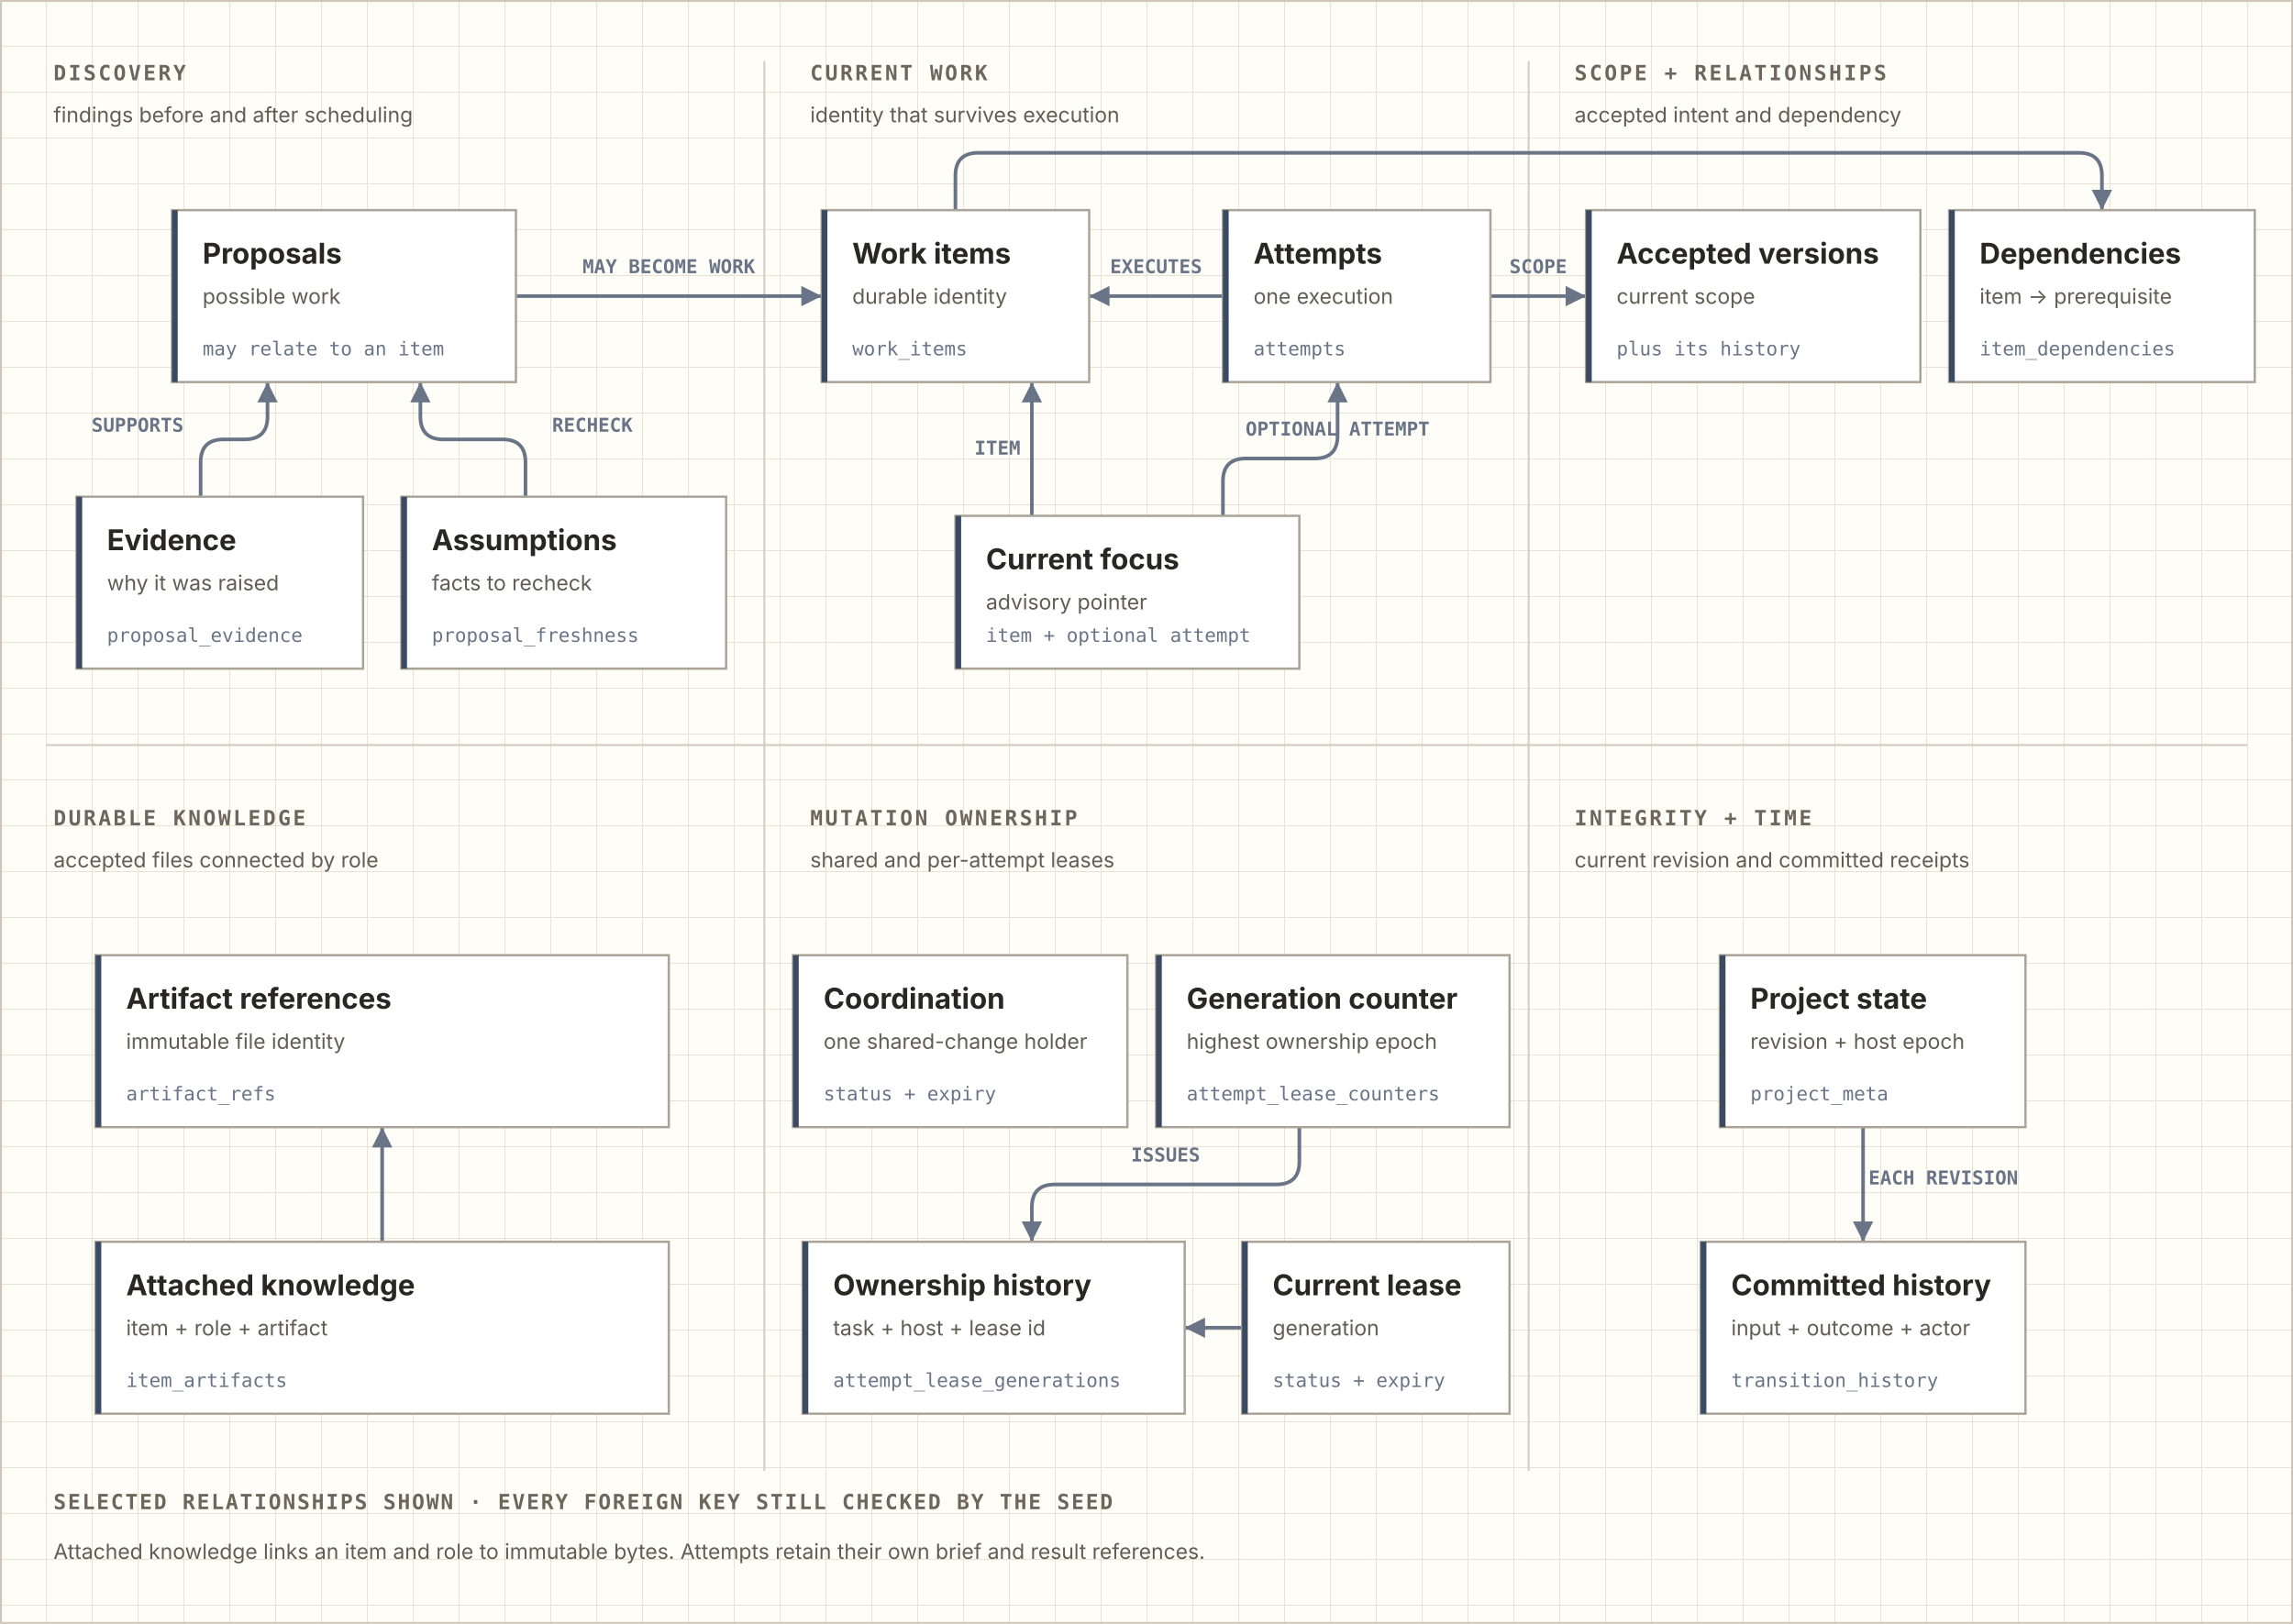
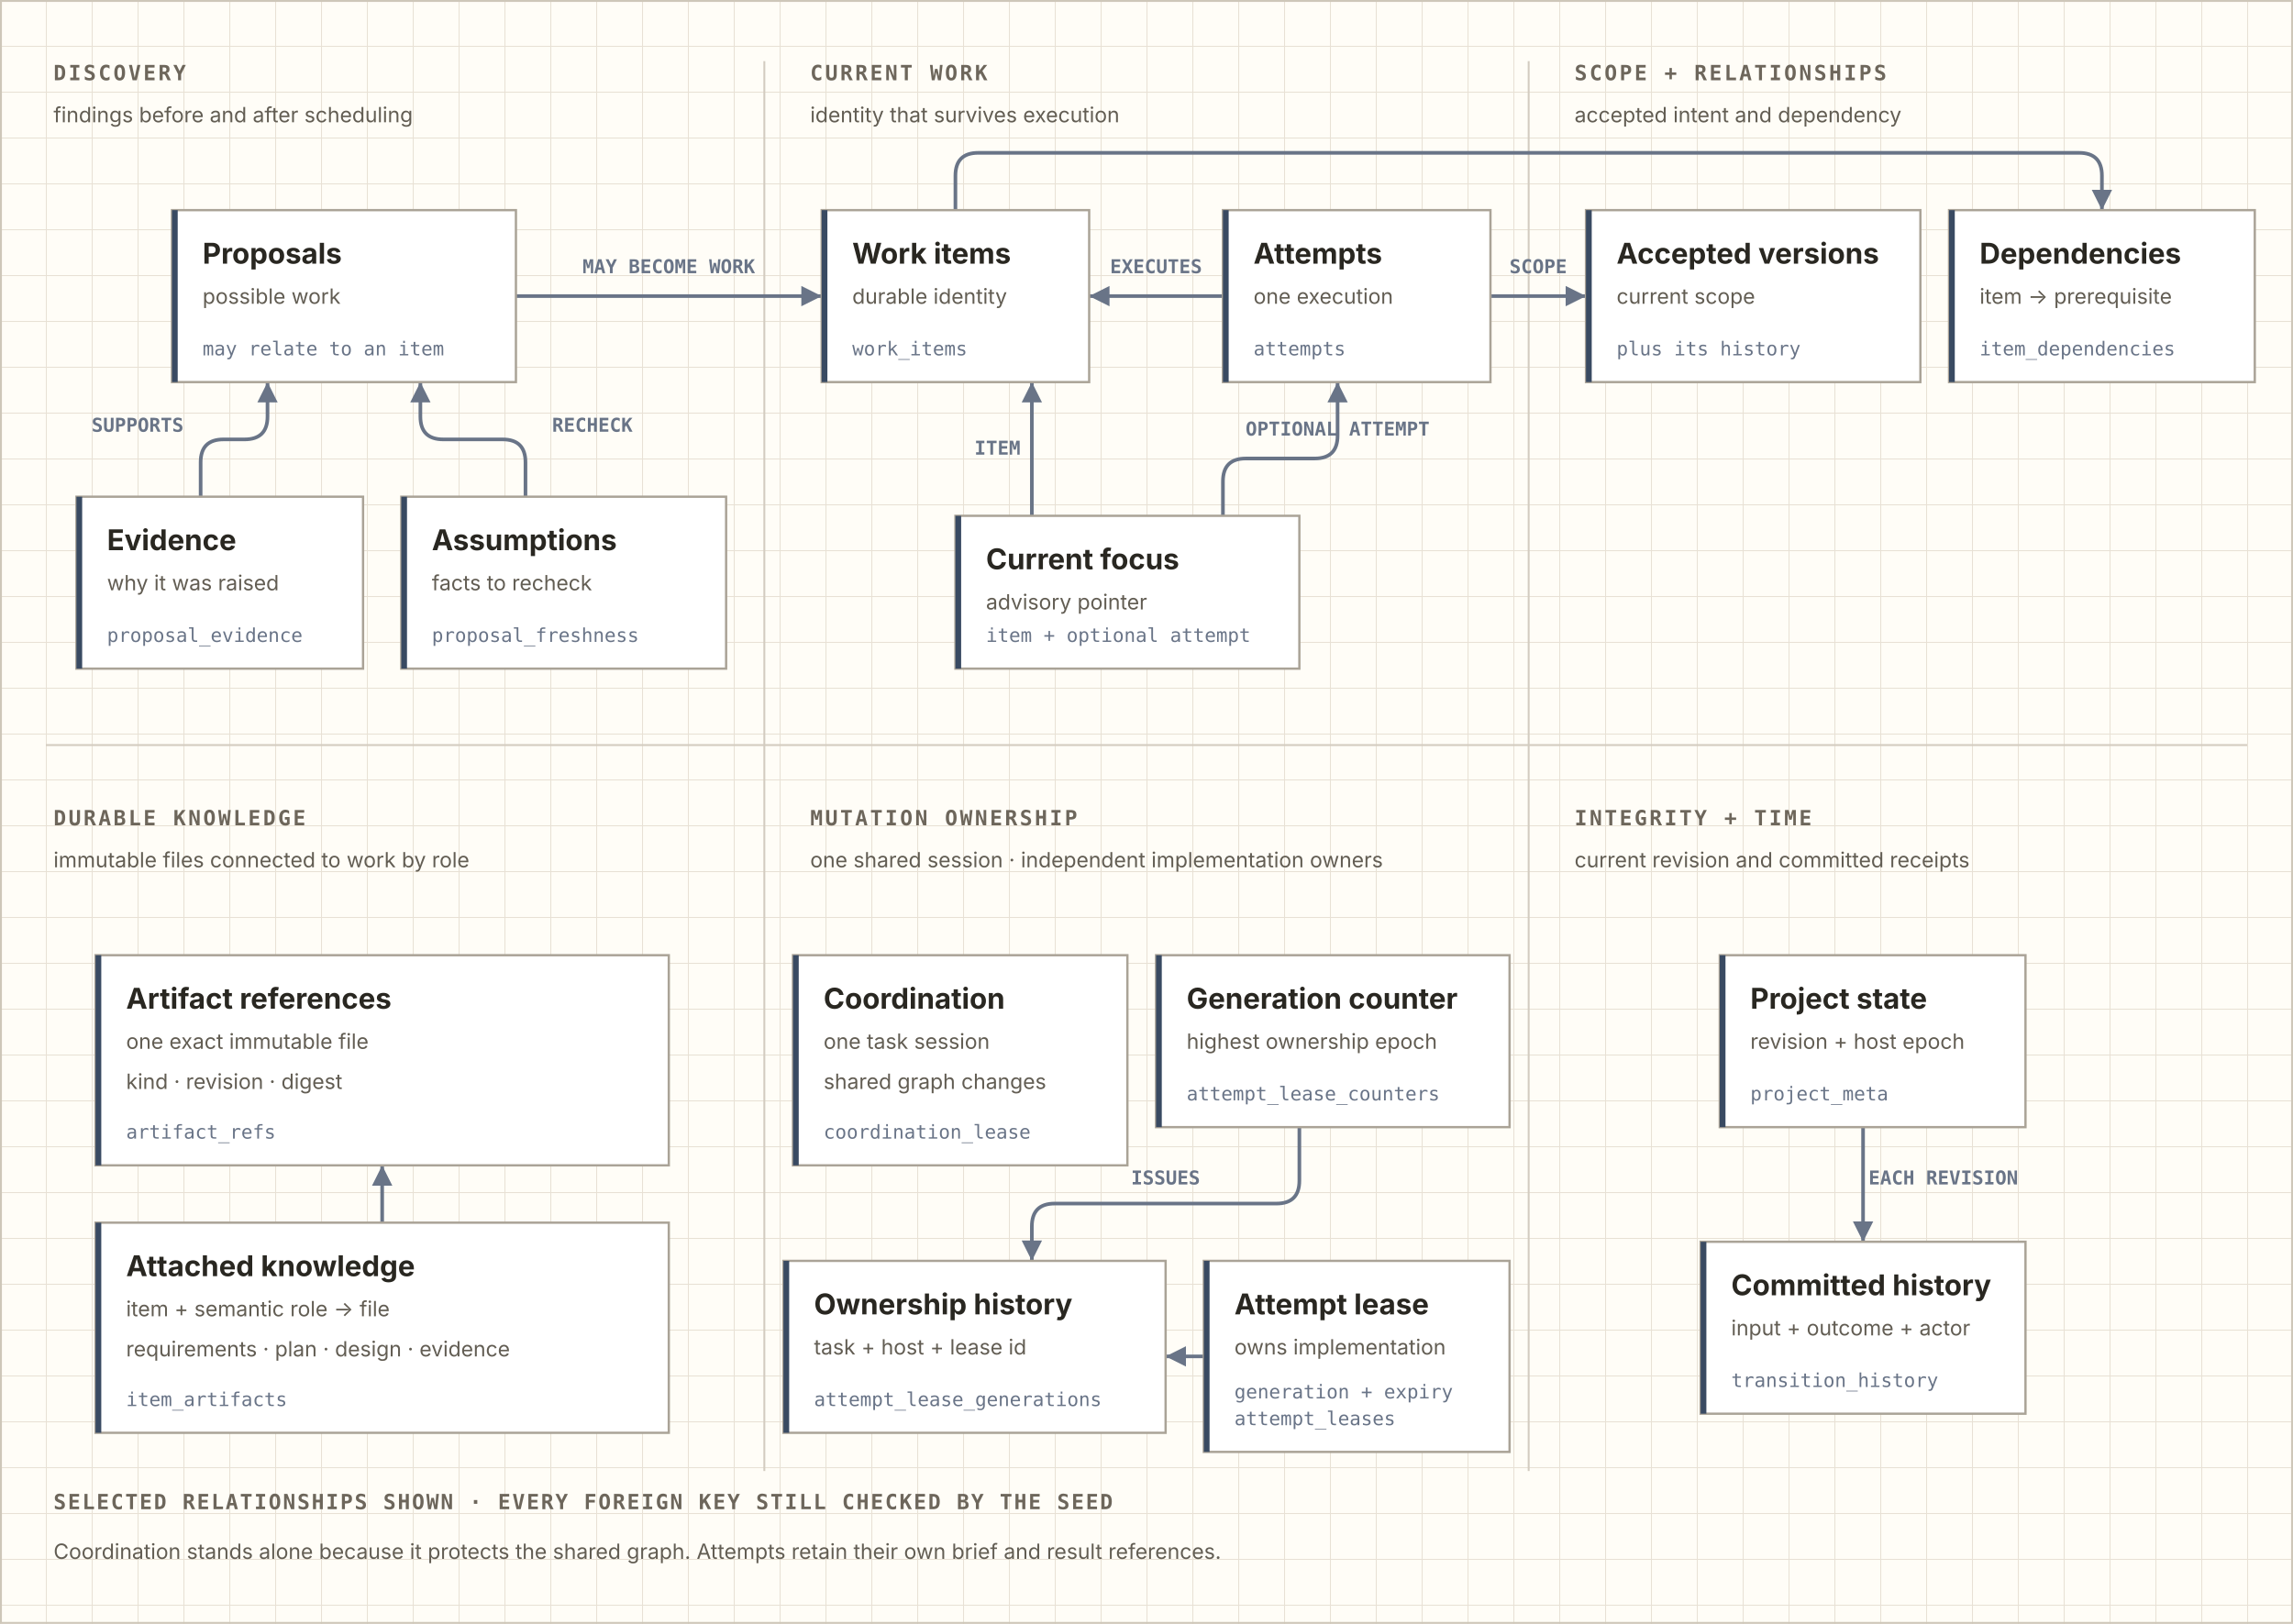
<svg xmlns="http://www.w3.org/2000/svg" role="img" aria-labelledby="title description" viewBox="0 0 1200 850">
  <defs>
    <pattern id="grid" width="24" height="24" patternUnits="userSpaceOnUse">
      <path d="M24 0H0V24" fill="none" stroke="#e8e1d5" stroke-width="1" />
    </pattern>
    <marker id="arrow" viewBox="0 0 10 10" refX="9" refY="5" markerWidth="7" markerHeight="7" orient="auto">
      <path d="M1 1L9 5L1 9Z" fill="#697487" />
    </marker>
    <style>
      text { font-family: ui-sans-serif, system-ui, -apple-system, BlinkMacSystemFont, "Segoe UI", sans-serif; fill: #292721; }
      .section-label, .box-label, .box-meta, .connector-label, .note-meta { font-family: ui-monospace, SFMono-Regular, Menlo, monospace; }
      .section-label, .box-label { font-size: 11px; font-weight: 700; letter-spacing: 0.11em; fill: #6d665b; }
      .section-subtitle { font-size: 11px; fill: #625d53; }
      .guide { stroke: #d3ccc0; stroke-width: 1; }
      .connector { fill: none; stroke: #697487; stroke-width: 1.9; stroke-linecap: round; }
      .connector-label { font-size: 10px; font-weight: 700; fill: #697487; }
      .box { fill: #fff; stroke: #aaa397; stroke-width: 1.2; }
      .box-title { font-size: 15px; font-weight: 700; }
      .box-body { font-size: 11px; fill: #625d53; }
      .box-meta { font-size: 10px; fill: #697487; }
      .note { fill: #625d53; }
      .note-meta { font-weight: 700; letter-spacing: 0.08em; fill: #6d665b; }
    </style>
  </defs>
  <rect width="1200" height="850" fill="#fffdf7" />
  <rect width="1200" height="850" fill="url(#grid)" />
  <text x="28" y="42" class="section-label">DISCOVERY</text>
  <text x="28" y="64" class="section-subtitle">findings before and after scheduling</text>
  <text x="424" y="42" class="section-label">CURRENT WORK</text>
  <text x="424" y="64" class="section-subtitle">identity that survives execution</text>
  <text x="824" y="42" class="section-label">SCOPE + RELATIONSHIPS</text>
  <text x="824" y="64" class="section-subtitle">accepted intent and dependency</text>
  <text x="28" y="432" class="section-label">DURABLE KNOWLEDGE</text>
-   <text x="28" y="454" class="section-subtitle">accepted files connected by role</text>
+   <text x="28" y="454" class="section-subtitle">immutable files connected to work by role</text>
  <text x="424" y="432" class="section-label">MUTATION OWNERSHIP</text>
-   <text x="424" y="454" class="section-subtitle">shared and per-attempt leases</text>
+   <text x="424" y="454" class="section-subtitle">one shared session · independent implementation owners</text>
  <text x="824" y="432" class="section-label">INTEGRITY + TIME</text>
  <text x="824" y="454" class="section-subtitle">current revision and committed receipts</text>
  <line x1="400" y1="32" x2="400" y2="770" class="guide" />
  <line x1="800" y1="32" x2="800" y2="770" class="guide" />
  <line x1="24" y1="390" x2="1176" y2="390" class="guide" />
  <path d="M270 155L430 155" class="connector" marker-end="url(#arrow)" />
  <text x="350" y="143" text-anchor="middle" class="connector-label">MAY BECOME WORK</text>
  <path d="M640 155L570 155" class="connector" marker-end="url(#arrow)" />
  <text x="605" y="143" text-anchor="middle" class="connector-label">EXECUTES</text>
  <path d="M780 155L830 155" class="connector" marker-end="url(#arrow)" />
  <text x="805" y="143" text-anchor="middle" class="connector-label">SCOPE</text>
  <path d="M500 110L500 92Q500 80 512 80L1088 80Q1100 80 1100 92L1100 110" class="connector" marker-end="url(#arrow)" />
  <path d="M105 260L105 242Q105 230 117 230L128 230Q140 230 140 218L140 200" class="connector" marker-end="url(#arrow)" />
  <text x="72" y="226" text-anchor="middle" class="connector-label">SUPPORTS</text>
  <path d="M275 260L275 242Q275 230 263 230L232 230Q220 230 220 218L220 200" class="connector" marker-end="url(#arrow)" />
  <text x="310" y="226" text-anchor="middle" class="connector-label">RECHECK</text>
  <path d="M540 270L540 200" class="connector" marker-end="url(#arrow)" />
  <text x="522" y="238" text-anchor="middle" class="connector-label">ITEM</text>
  <path d="M640 270L640 252Q640 240 652 240L688 240Q700 240 700 228L700 200" class="connector" marker-end="url(#arrow)" />
  <text x="700" y="228" text-anchor="middle" class="connector-label">OPTIONAL ATTEMPT</text>
-   <path d="M200 650L200 590" class="connector" marker-end="url(#arrow)" />
-   <path d="M680 590L680 608Q680 620 668 620L552 620Q540 620 540 632L540 650" class="connector" marker-end="url(#arrow)" />
-   <text x="610" y="608" text-anchor="middle" class="connector-label">ISSUES</text>
-   <path d="M650 695L620 695" class="connector" marker-end="url(#arrow)" />
+   <path d="M200 640L200 610" class="connector" marker-end="url(#arrow)" />
+   <path d="M680 590L680 618Q680 630 668 630L552 630Q540 630 540 642L540 660" class="connector" marker-end="url(#arrow)" />
+   <text x="610" y="620" text-anchor="middle" class="connector-label">ISSUES</text>
+   <path d="M630 710L610 710" class="connector" marker-end="url(#arrow)" />
  <path d="M975 590L975 650" class="connector" marker-end="url(#arrow)" />
  <text x="1017" y="620" text-anchor="middle" class="connector-label">EACH REVISION</text>
  <rect x="90" y="110" width="180" height="90" class="box" />
  <rect x="90" y="110" width="3" height="90" fill="#394a62" />
  <text x="106" y="138" class="box-title">Proposals</text>
  <text x="106" y="159" class="box-body">possible work</text>
  <text x="106" y="186" class="box-meta">may relate to an item</text>
  <rect x="40" y="260" width="150" height="90" class="box" />
  <rect x="40" y="260" width="3" height="90" fill="#394a62" />
  <text x="56" y="288" class="box-title">Evidence</text>
  <text x="56" y="309" class="box-body">why it was raised</text>
  <text x="56" y="336" class="box-meta">proposal_evidence</text>
  <rect x="210" y="260" width="170" height="90" class="box" />
  <rect x="210" y="260" width="3" height="90" fill="#394a62" />
  <text x="226" y="288" class="box-title">Assumptions</text>
  <text x="226" y="309" class="box-body">facts to recheck</text>
  <text x="226" y="336" class="box-meta">proposal_freshness</text>
  <rect x="430" y="110" width="140" height="90" class="box" />
  <rect x="430" y="110" width="3" height="90" fill="#394a62" />
  <text x="446" y="138" class="box-title">Work items</text>
  <text x="446" y="159" class="box-body">durable identity</text>
  <text x="446" y="186" class="box-meta">work_items</text>
  <rect x="640" y="110" width="140" height="90" class="box" />
  <rect x="640" y="110" width="3" height="90" fill="#394a62" />
  <text x="656" y="138" class="box-title">Attempts</text>
  <text x="656" y="159" class="box-body">one execution</text>
  <text x="656" y="186" class="box-meta">attempts</text>
  <rect x="500" y="270" width="180" height="80" class="box" />
  <rect x="500" y="270" width="3" height="80" fill="#394a62" />
  <text x="516" y="298" class="box-title">Current focus</text>
  <text x="516" y="319" class="box-body">advisory pointer</text>
  <text x="516" y="336" class="box-meta">item + optional attempt</text>
  <rect x="830" y="110" width="175" height="90" class="box" />
  <rect x="830" y="110" width="3" height="90" fill="#394a62" />
  <text x="846" y="138" class="box-title">Accepted versions</text>
  <text x="846" y="159" class="box-body">current scope</text>
  <text x="846" y="186" class="box-meta">plus its history</text>
  <rect x="1020" y="110" width="160" height="90" class="box" />
  <rect x="1020" y="110" width="3" height="90" fill="#394a62" />
  <text x="1036" y="138" class="box-title">Dependencies</text>
  <text x="1036" y="159" class="box-body">item → prerequisite</text>
  <text x="1036" y="186" class="box-meta">item_dependencies</text>
-   <rect x="50" y="500" width="300" height="90" class="box" />
-   <rect x="50" y="500" width="3" height="90" fill="#394a62" />
+   <rect x="50" y="500" width="300" height="110" class="box" />
+   <rect x="50" y="500" width="3" height="110" fill="#394a62" />
  <text x="66" y="528" class="box-title">Artifact references</text>
-   <text x="66" y="549" class="box-body">immutable file identity</text>
-   <text x="66" y="576" class="box-meta">artifact_refs</text>
-   <rect x="50" y="650" width="300" height="90" class="box" />
-   <rect x="50" y="650" width="3" height="90" fill="#394a62" />
-   <text x="66" y="678" class="box-title">Attached knowledge</text>
-   <text x="66" y="699" class="box-body">item + role + artifact</text>
-   <text x="66" y="726" class="box-meta">item_artifacts</text>
-   <rect x="415" y="500" width="175" height="90" class="box" />
-   <rect x="415" y="500" width="3" height="90" fill="#394a62" />
+   <text x="66" y="549" class="box-body">one exact immutable file</text>
+   <text x="66" y="570" class="box-body">kind · revision · digest</text>
+   <text x="66" y="596" class="box-meta">artifact_refs</text>
+   <rect x="50" y="640" width="300" height="110" class="box" />
+   <rect x="50" y="640" width="3" height="110" fill="#394a62" />
+   <text x="66" y="668" class="box-title">Attached knowledge</text>
+   <text x="66" y="689" class="box-body">item + semantic role → file</text>
+   <text x="66" y="710" class="box-body">requirements · plan · design · evidence</text>
+   <text x="66" y="736" class="box-meta">item_artifacts</text>
+   <rect x="415" y="500" width="175" height="110" class="box" />
+   <rect x="415" y="500" width="3" height="110" fill="#394a62" />
  <text x="431" y="528" class="box-title">Coordination</text>
-   <text x="431" y="549" class="box-body">one shared-change holder</text>
-   <text x="431" y="576" class="box-meta">status + expiry</text>
+   <text x="431" y="549" class="box-body">one task session</text>
+   <text x="431" y="570" class="box-body">shared graph changes</text>
+   <text x="431" y="596" class="box-meta">coordination_lease</text>
  <rect x="605" y="500" width="185" height="90" class="box" />
  <rect x="605" y="500" width="3" height="90" fill="#394a62" />
  <text x="621" y="528" class="box-title">Generation counter</text>
  <text x="621" y="549" class="box-body">highest ownership epoch</text>
  <text x="621" y="576" class="box-meta">attempt_lease_counters</text>
-   <rect x="420" y="650" width="200" height="90" class="box" />
-   <rect x="420" y="650" width="3" height="90" fill="#394a62" />
-   <text x="436" y="678" class="box-title">Ownership history</text>
-   <text x="436" y="699" class="box-body">task + host + lease id</text>
-   <text x="436" y="726" class="box-meta">attempt_lease_generations</text>
-   <rect x="650" y="650" width="140" height="90" class="box" />
-   <rect x="650" y="650" width="3" height="90" fill="#394a62" />
-   <text x="666" y="678" class="box-title">Current lease</text>
-   <text x="666" y="699" class="box-body">generation</text>
-   <text x="666" y="726" class="box-meta">status + expiry</text>
+   <rect x="410" y="660" width="200" height="90" class="box" />
+   <rect x="410" y="660" width="3" height="90" fill="#394a62" />
+   <text x="426" y="688" class="box-title">Ownership history</text>
+   <text x="426" y="709" class="box-body">task + host + lease id</text>
+   <text x="426" y="736" class="box-meta">attempt_lease_generations</text>
+   <rect x="630" y="660" width="160" height="100" class="box" />
+   <rect x="630" y="660" width="3" height="100" fill="#394a62" />
+   <text x="646" y="688" class="box-title">Attempt lease</text>
+   <text x="646" y="709" class="box-body">owns implementation</text>
+   <text x="646" y="732" class="box-meta">generation + expiry</text>
+   <text x="646" y="746" class="box-meta">attempt_leases</text>
  <rect x="900" y="500" width="160" height="90" class="box" />
  <rect x="900" y="500" width="3" height="90" fill="#394a62" />
  <text x="916" y="528" class="box-title">Project state</text>
  <text x="916" y="549" class="box-body">revision + host epoch</text>
  <text x="916" y="576" class="box-meta">project_meta</text>
  <rect x="890" y="650" width="170" height="90" class="box" />
  <rect x="890" y="650" width="3" height="90" fill="#394a62" />
  <text x="906" y="678" class="box-title">Committed history</text>
  <text x="906" y="699" class="box-body">input + outcome + actor</text>
  <text x="906" y="726" class="box-meta">transition_history</text>
  <text x="28" y="790" text-anchor="start" font-size="11" class="note-meta">SELECTED RELATIONSHIPS SHOWN · EVERY FOREIGN KEY STILL CHECKED BY THE SEED</text>
-   <text x="28" y="816" text-anchor="start" font-size="11" class="note">Attached knowledge links an item and role to immutable bytes. Attempts retain their own brief and result references.</text>
+   <text x="28" y="816" text-anchor="start" font-size="11" class="note">Coordination stands alone because it protects the shared graph. Attempts retain their own brief and result references.</text>
  <rect x="0.5" y="0.5" width="1199" height="849" fill="none" stroke="#cec7b9" />
</svg>
